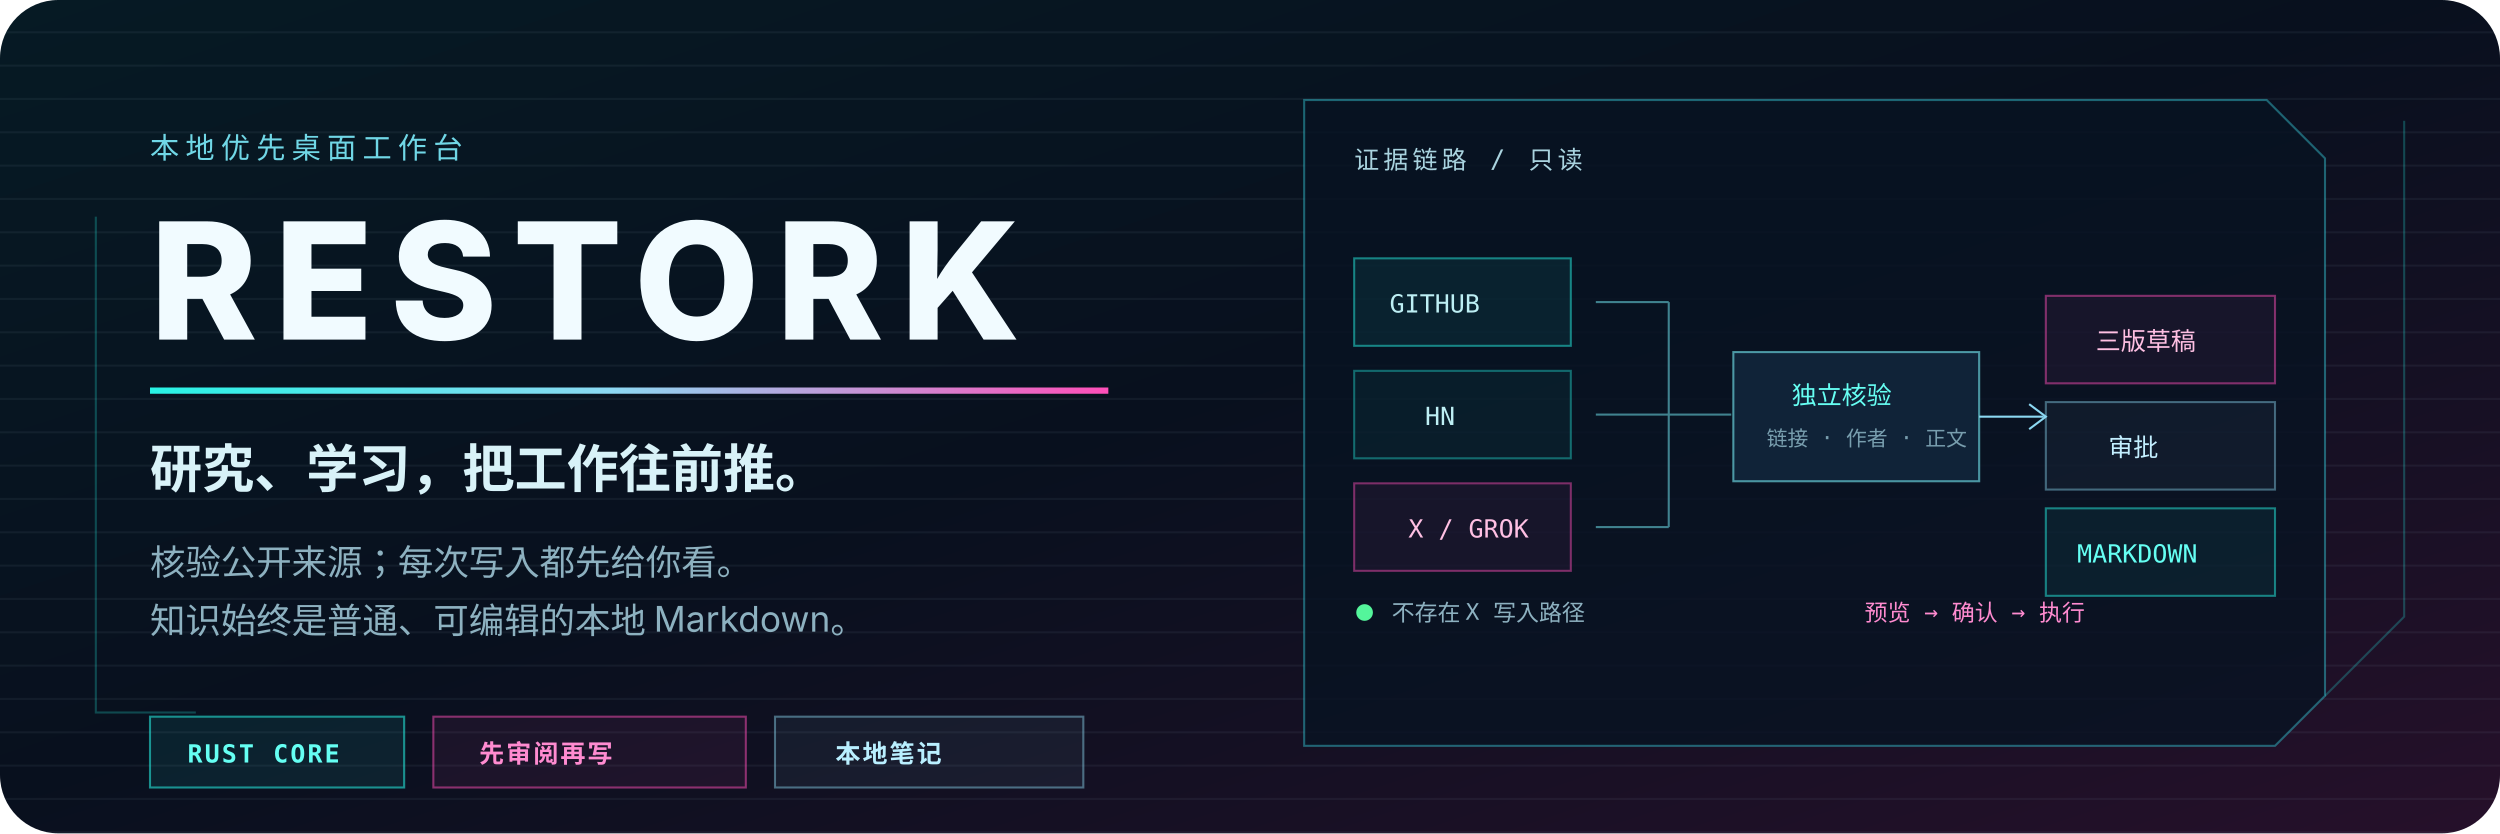
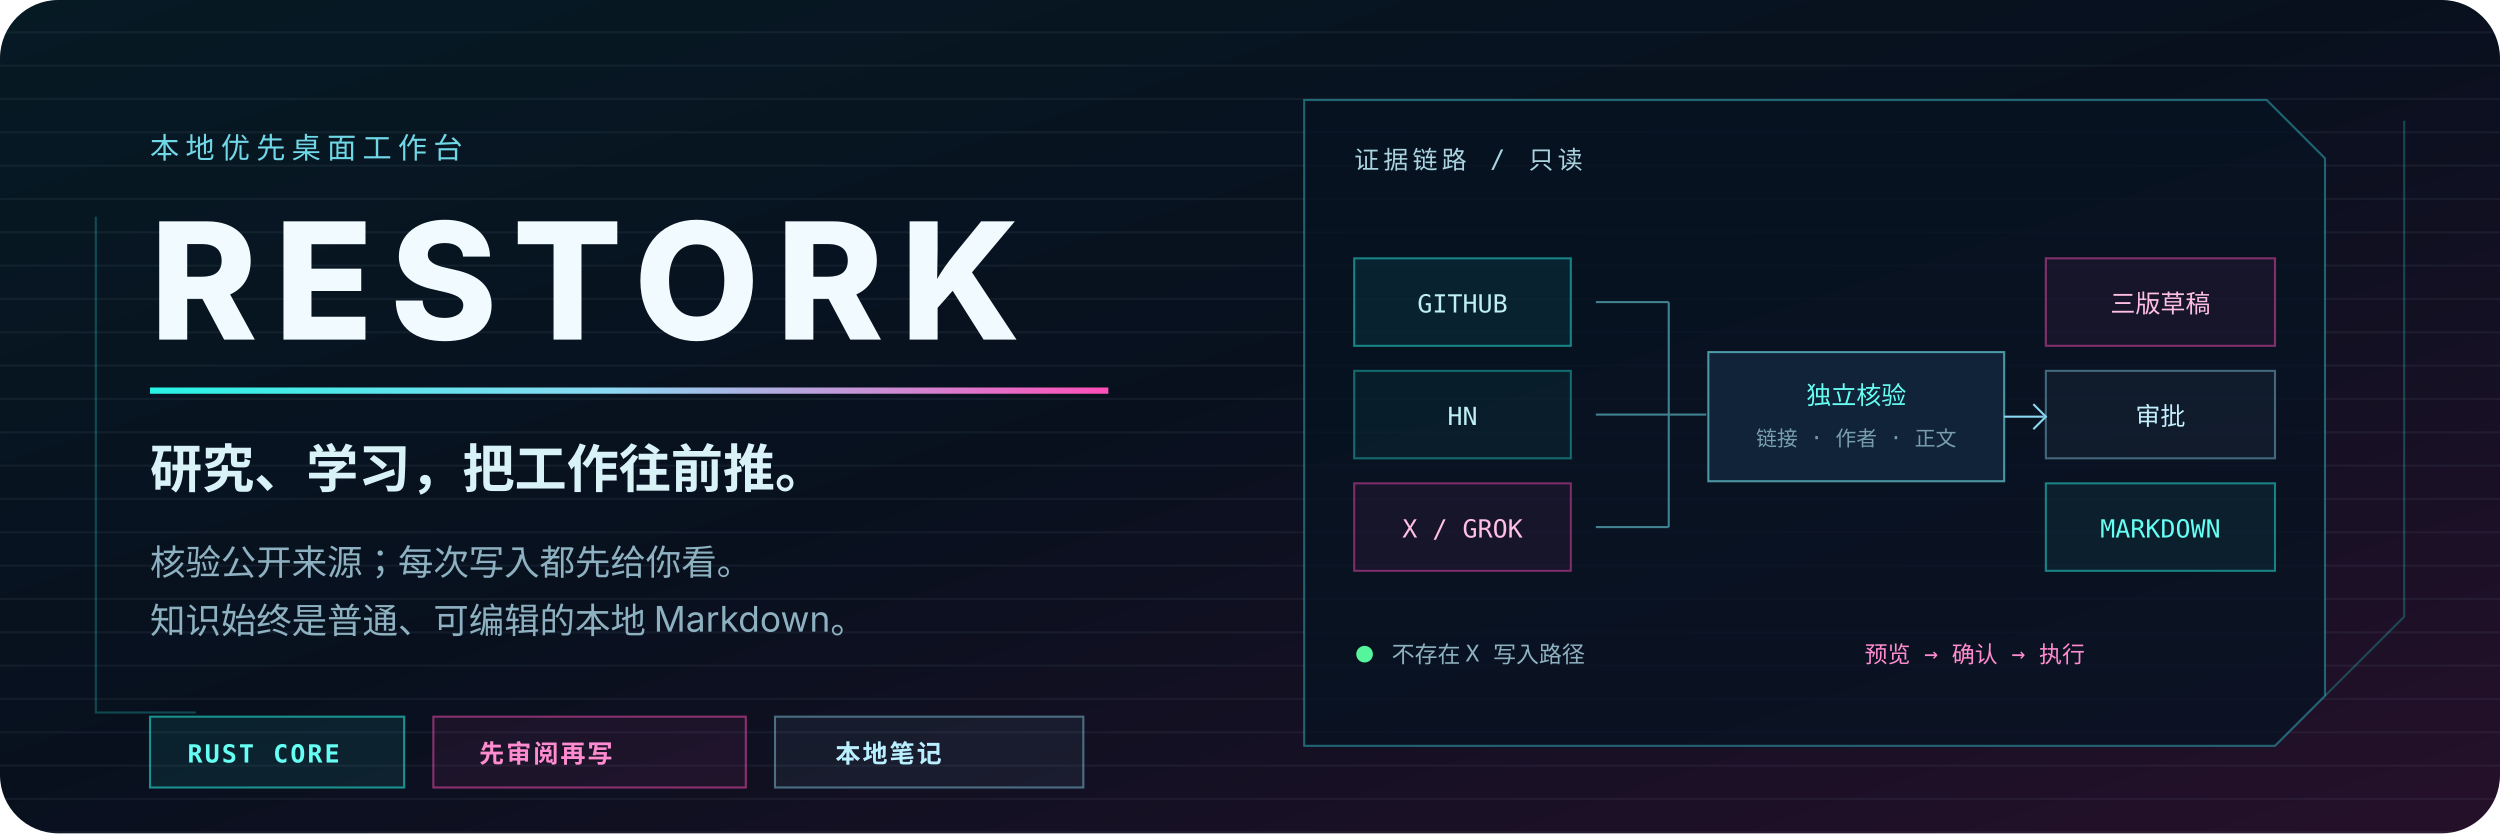
<svg xmlns="http://www.w3.org/2000/svg" width="1200" height="400" viewBox="0 0 1200 400" role="img" aria-labelledby="title desc">
  <defs>
    <linearGradient id="bg" x1="0" y1="0" x2="1" y2="1">
      <stop stop-color="#061A24" />
      <stop offset=".48" stop-color="#08101E" />
      <stop offset="1" stop-color="#26102A" />
    </linearGradient>
    <linearGradient id="signal" x1="0" y1="0" x2="1" y2="0">
      <stop stop-color="#27F3E5" />
      <stop offset=".48" stop-color="#8CD9F3" />
      <stop offset="1" stop-color="#FF4EB8" />
    </linearGradient>
    <pattern id="scan" width="16" height="16" patternUnits="userSpaceOnUse">
      <path d="M0 15.5H16" stroke="#BDEBF5" stroke-opacity=".055" />
    </pattern>
  </defs>
  <rect width="1200" height="400" rx="28" fill="url(#bg)" />
  <rect width="1200" height="400" rx="28" fill="url(#scan)" />
  <path d="M0 2H420L520 2" stroke="url(#signal)" stroke-width="4" />
  <path d="M680 398H1200" stroke="url(#signal)" stroke-width="3" opacity=".7" />
  <g fill="none" stroke="#27F3E5" stroke-opacity=".25">
    <path d="M46 104V342H94" />
    <path d="M1154 58V296L1116 334" />
  </g>
  <g transform="translate(72 58)" font-family="-apple-system,BlinkMacSystemFont,'Segoe UI','PingFang SC',sans-serif">
    <text x="0" y="18" fill="#70D7E6" font-family="ui-monospace,SFMono-Regular,Menlo,monospace" font-size="14" letter-spacing="3">本地优先桌面工作台</text>
    <text x="0" y="105" fill="#F1FBFF" font-size="78" font-weight="800" letter-spacing="8">RESTORK</text>
    <rect x="0" y="128" width="460" height="3" fill="url(#signal)" />
    <text x="0" y="176" fill="#D8F2F8" font-size="25" font-weight="650">研究、学习，把工作往前推。</text>
    <text x="0" y="218" fill="#8DB1C0" font-size="17">核验公开来源；每次写入都先给你看。</text>
    <text x="0" y="246" fill="#8DB1C0" font-size="17">知识始终是普通、可编辑的本地 Markdown。</text>
    <g transform="translate(0 286)" font-family="ui-monospace,SFMono-Regular,Menlo,monospace" font-size="12" font-weight="700" letter-spacing="1">
      <rect width="122" height="34" fill="#27F3E5" fill-opacity=".08" stroke="#27F3E5" stroke-opacity=".55" />
      <text x="18" y="22" fill="#65FFF3">RUST CORE</text>
      <rect x="136" width="150" height="34" fill="#FF4EB8" fill-opacity=".07" stroke="#FF4EB8" stroke-opacity=".5" />
      <text x="158" y="22" fill="#FF8BD0">先审阅再写</text>
      <rect x="300" width="148" height="34" fill="#8CD9F3" fill-opacity=".06" stroke="#8CD9F3" stroke-opacity=".45" />
      <text x="329" y="22" fill="#B9EFFF">本地笔记</text>
    </g>
  </g>
  <g transform="translate(626 48)" font-family="-apple-system,BlinkMacSystemFont,'Segoe UI','PingFang SC',sans-serif">
    <path d="M0 0H462L490 28V286L466 310H0Z" fill="#071322" fill-opacity=".78" stroke="#3BD7E6" stroke-opacity=".42" />
    <path d="M0 54H490" stroke="url(#signal)" stroke-opacity=".7" />
    <text x="24" y="33" fill="#A9D3DF" font-family="ui-monospace,SFMono-Regular,Menlo,monospace" font-size="12" letter-spacing="2">证据链路 / 只读</text>
    <g transform="translate(24 76)" font-family="ui-monospace,SFMono-Regular,Menlo,monospace" font-size="12">
      <rect width="104" height="42" fill="#27F3E5" fill-opacity=".07" stroke="#27F3E5" stroke-opacity=".48" />
-       <text x="17" y="26" fill="#BDEFF4">GITHUB</text>
+       <text x="52" y="26" fill="#BDEFF4" text-anchor="middle">GITHUB</text>
      <rect y="54" width="104" height="42" fill="#27F3E5" fill-opacity=".05" stroke="#27F3E5" stroke-opacity=".38" />
-       <text x="34" y="80" fill="#BDEFF4">HN</text>
+       <text x="52" y="80" fill="#BDEFF4" text-anchor="middle">HN</text>
      <rect y="108" width="104" height="42" fill="#FF4EB8" fill-opacity=".06" stroke="#FF4EB8" stroke-opacity=".45" />
-       <text x="26" y="134" fill="#FFC0E3">X / GROK</text>
-       <path d="M116 21H151M116 75H151M116 129H151M151 21V129M151 75H181" stroke="#6DDDE9" stroke-opacity=".55" />
-       <rect x="182" y="45" width="118" height="62" fill="#102338" stroke="#75E9F2" stroke-opacity=".6" />
-       <text x="210" y="70" fill="#66FFF3">独立核验</text>
-       <text x="198" y="90" fill="#789EAE" font-size="10">链接 · 作者 · 正文</text>
-       <path d="M300 76H331" stroke="#8CD9F3" />
-       <path d="M324 70L332 76L324 82" stroke="#8CD9F3" fill="none" />
-       <rect x="332" y="18" width="110" height="42" fill="#FF4EB8" fill-opacity=".06" stroke="#FF4EB8" stroke-opacity=".48" />
-       <text x="356" y="44" fill="#FFC0E3">三版草稿</text>
-       <rect x="332" y="69" width="110" height="42" fill="#8CD9F3" fill-opacity=".05" stroke="#8CD9F3" stroke-opacity=".42" />
-       <text x="362" y="95" fill="#C3EFFF">审批</text>
-       <rect x="332" y="120" width="110" height="42" fill="#27F3E5" fill-opacity=".06" stroke="#27F3E5" stroke-opacity=".48" />
-       <text x="347" y="146" fill="#65FFF3">MARKDOWN</text>
+       <text x="52" y="134" fill="#FFC0E3" text-anchor="middle">X / GROK</text>
+       <path d="M116 21H151M116 75H151M116 129H151M151 21V129M151 75H169" stroke="#6DDDE9" stroke-opacity=".55" />
+       <rect x="170" y="45" width="142" height="62" fill="#102338" stroke="#75E9F2" stroke-opacity=".6" />
+       <text x="241" y="70" fill="#66FFF3" text-anchor="middle">独立核验</text>
+       <text x="241" y="90" fill="#789EAE" font-size="10" text-anchor="middle">链接 · 作者 · 正文</text>
+       <path d="M312 76H331" stroke="#8CD9F3" />
+       <path d="M326 70L332 76L326 82" stroke="#8CD9F3" fill="none" />
+       <rect x="332" y="0" width="110" height="42" fill="#FF4EB8" fill-opacity=".06" stroke="#FF4EB8" stroke-opacity=".48" />
+       <text x="387" y="26" fill="#FFC0E3" text-anchor="middle">三版草稿</text>
+       <rect x="332" y="54" width="110" height="42" fill="#8CD9F3" fill-opacity=".05" stroke="#8CD9F3" stroke-opacity=".42" />
+       <text x="387" y="80" fill="#C3EFFF" text-anchor="middle">审批</text>
+       <rect x="332" y="108" width="110" height="42" fill="#27F3E5" fill-opacity=".06" stroke="#27F3E5" stroke-opacity=".48" />
+       <text x="387" y="134" fill="#65FFF3" text-anchor="middle">MARKDOWN</text>
    </g>
-     <g transform="translate(24 250)" font-family="ui-monospace,SFMono-Regular,Menlo,monospace" font-size="11">
+     <g transform="translate(24 270)" font-family="ui-monospace,SFMono-Regular,Menlo,monospace" font-size="11">
      <circle cx="5" cy="-4" r="4" fill="#54F59B" />
      <text x="18" y="0" fill="#8DB1C0">不存在 X 写入路径</text>
      <text x="245" y="0" fill="#FF8BD0">预览 → 确认 → 执行</text>
    </g>
  </g>
</svg>
